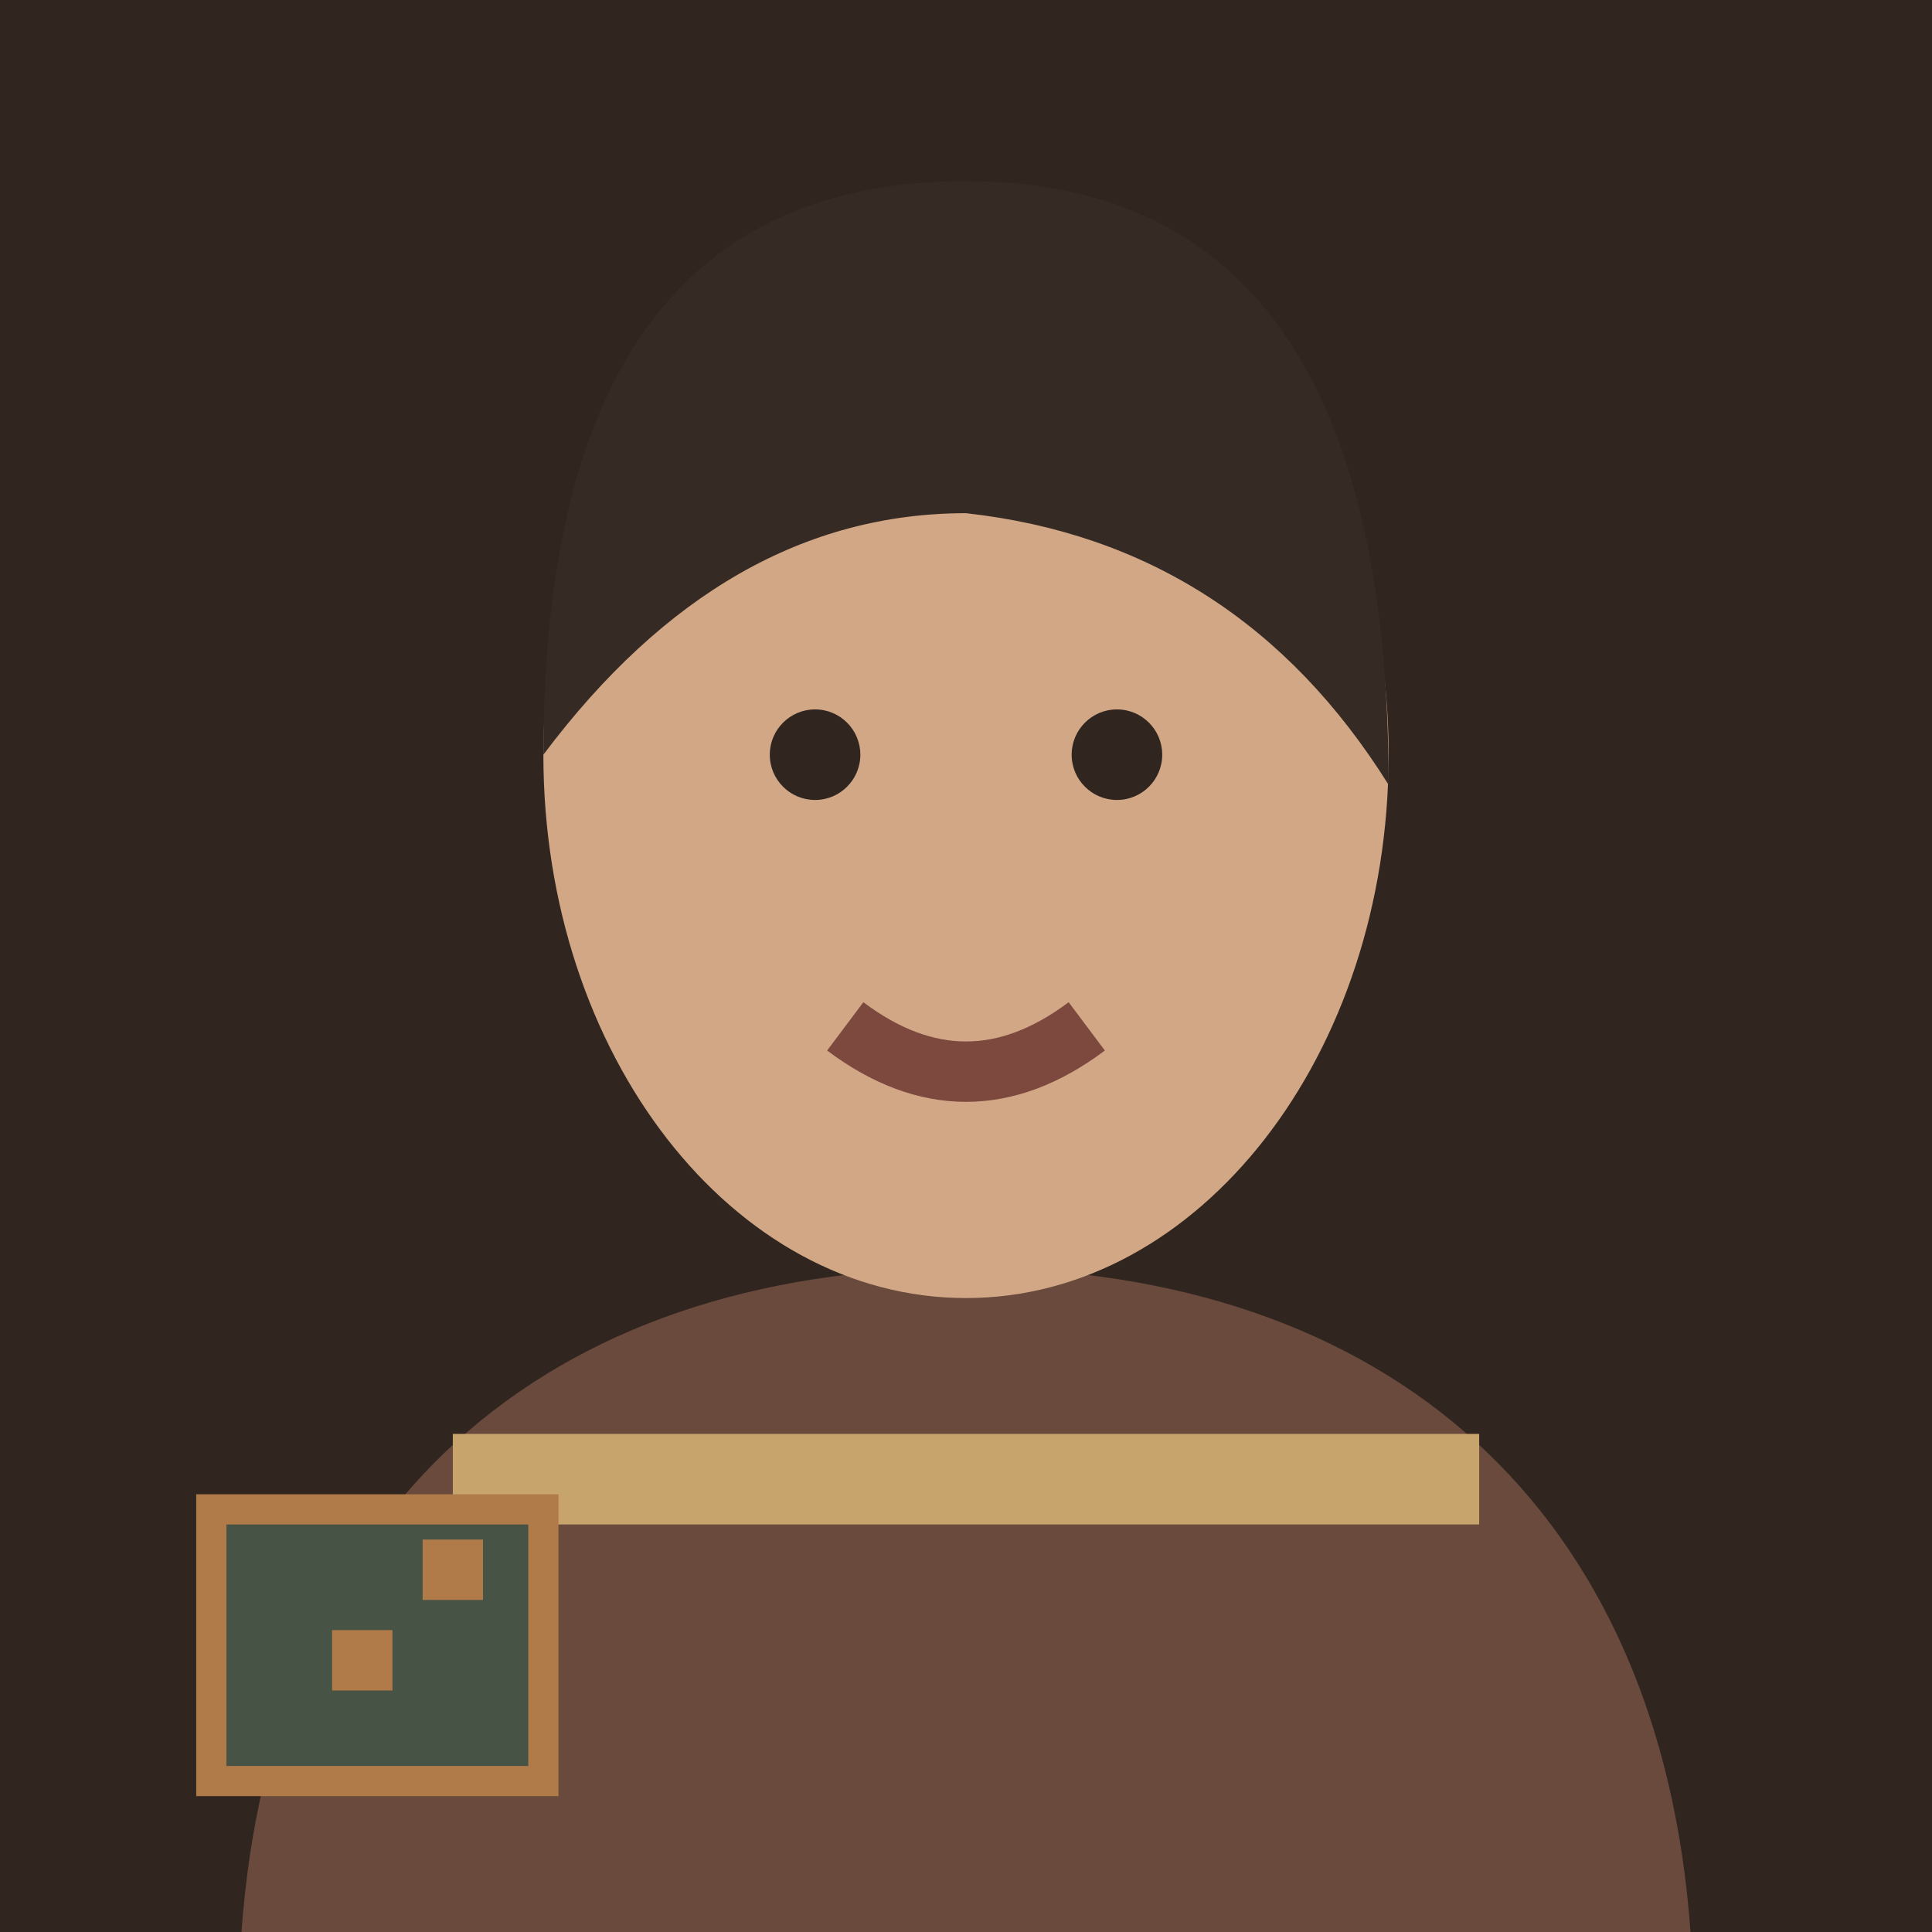
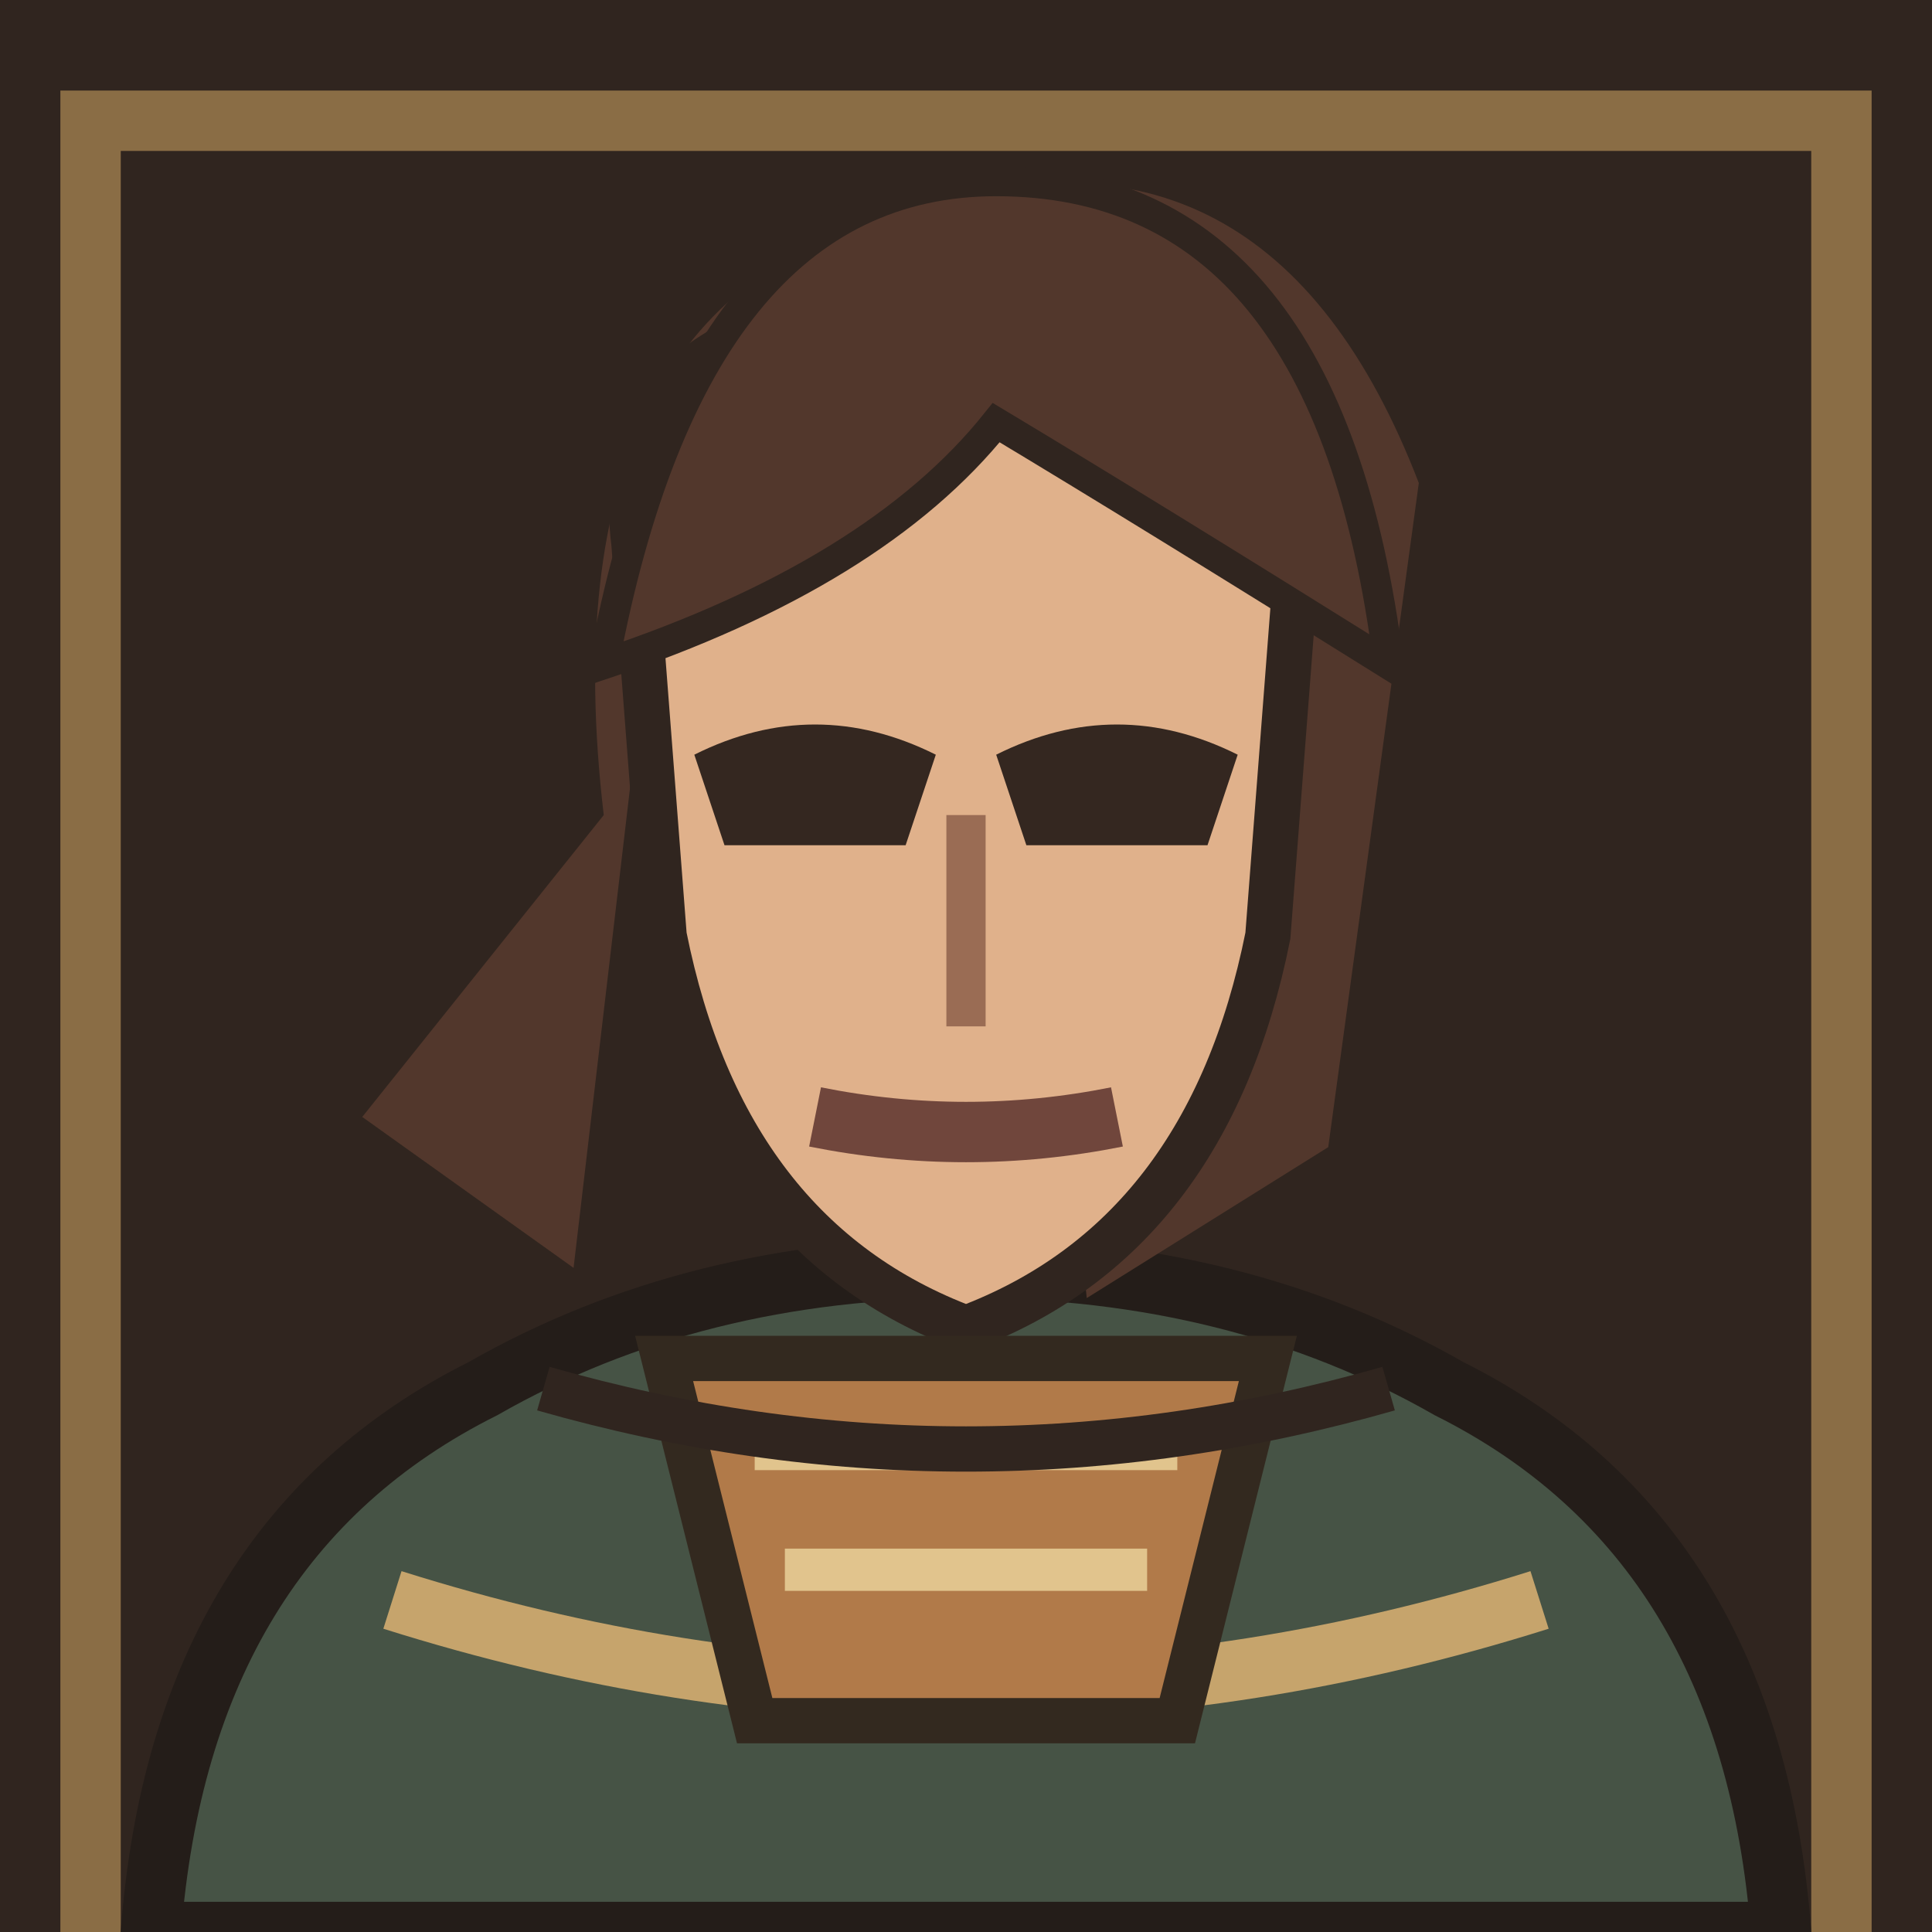
- <svg xmlns="http://www.w3.org/2000/svg" viewBox="0 0 64 64" width="64" height="64">
+ <svg xmlns="http://www.w3.org/2000/svg" viewBox="0 0 64 64" width="64" height="64" role="img" aria-label="엘리자베타의 창작 초상">
  <rect width="64" height="64" fill="#30251f" />
-   <path d="M8 64c1-14 10-22 24-22s23 8 24 22" fill="#694a3c" />
-   <ellipse cx="32" cy="25" rx="14" ry="18" fill="#d1a786" />
-   <path d="M18 25q0-19 14-19t14 20q-5-8-14-9-8 0-14 8" fill="#362a24" />
-   <circle cx="27" cy="25" r="1.5" fill="#30251f" />
-   <circle cx="37" cy="25" r="1.5" fill="#30251f" />
-   <path d="M28 34q4 3 8 0" fill="none" stroke="#7d483d" stroke-width="2" />
-   <path d="M15 49h34" stroke="#c6a46c" stroke-width="3" />
-   <g aria-label="책의 속장을 꿰매고 표지를 붙이는 제본 노동자">
-     <path d="M7 50h11v9H7z" fill="#465345" stroke="#b17a49" stroke-width="1" />
-     <rect x="14" y="51" width="2" height="2" fill="#b17a49" />
-     <rect x="11" y="54" width="2" height="2" fill="#b17a49" />
+   <path d="M3 64V4h58v60" fill="none" stroke="#8a6d45" stroke-width="2" />
+   <path d="M5 64q1-13 11-18 7-4 16-4t16 4q10 5 11 18z" fill="#465345" stroke="#241d19" stroke-width="2" />
+   <path d="M13 53q19 6 38 0" fill="none" stroke="#c6a46c" stroke-width="2" />
+   <path d="M20 27q-2-17 10-20 12-4 17 9l-3 22-8 5-2-19-13 1-2 17-7-5z" fill="#52372c" />
+   <path d="M21 18Q20 10 32 10Q44 10 43 18L42 31Q40 41 32 44Q24 41 22 31Z" fill="#e0b18b" stroke="#30251f" stroke-width="1.5" />
+   <path d="M23 25q4-2 8 0l-1 3h-6zm10 0q4-2 8 0l-1 3h-6z" fill="#342720" />
+   <path d="M32 27v7" stroke="#9a6c54" stroke-width="1.3" />
+   <path d="M27 37q5 1 10 0" stroke="#70463c" stroke-width="2" />
+   <g fill="#52372c" stroke="#30251f" stroke-width="1">
+     <path d="M20 22q3-16 13-16 11 0 13 16-8-5-13-8-4 5-13 8z" />
  </g>
+   <path d="M22 45h20l-3 12H25z" fill="#b17a49" stroke="#33291f" stroke-width="1.5" />
+   <path d="M25 48h14M26 52h12" stroke="#e1c48d" stroke-width="1.4" />
+   <path d="M18 46q14 4 28 0" fill="none" stroke="#30251f" stroke-width="1.5" />
</svg>
